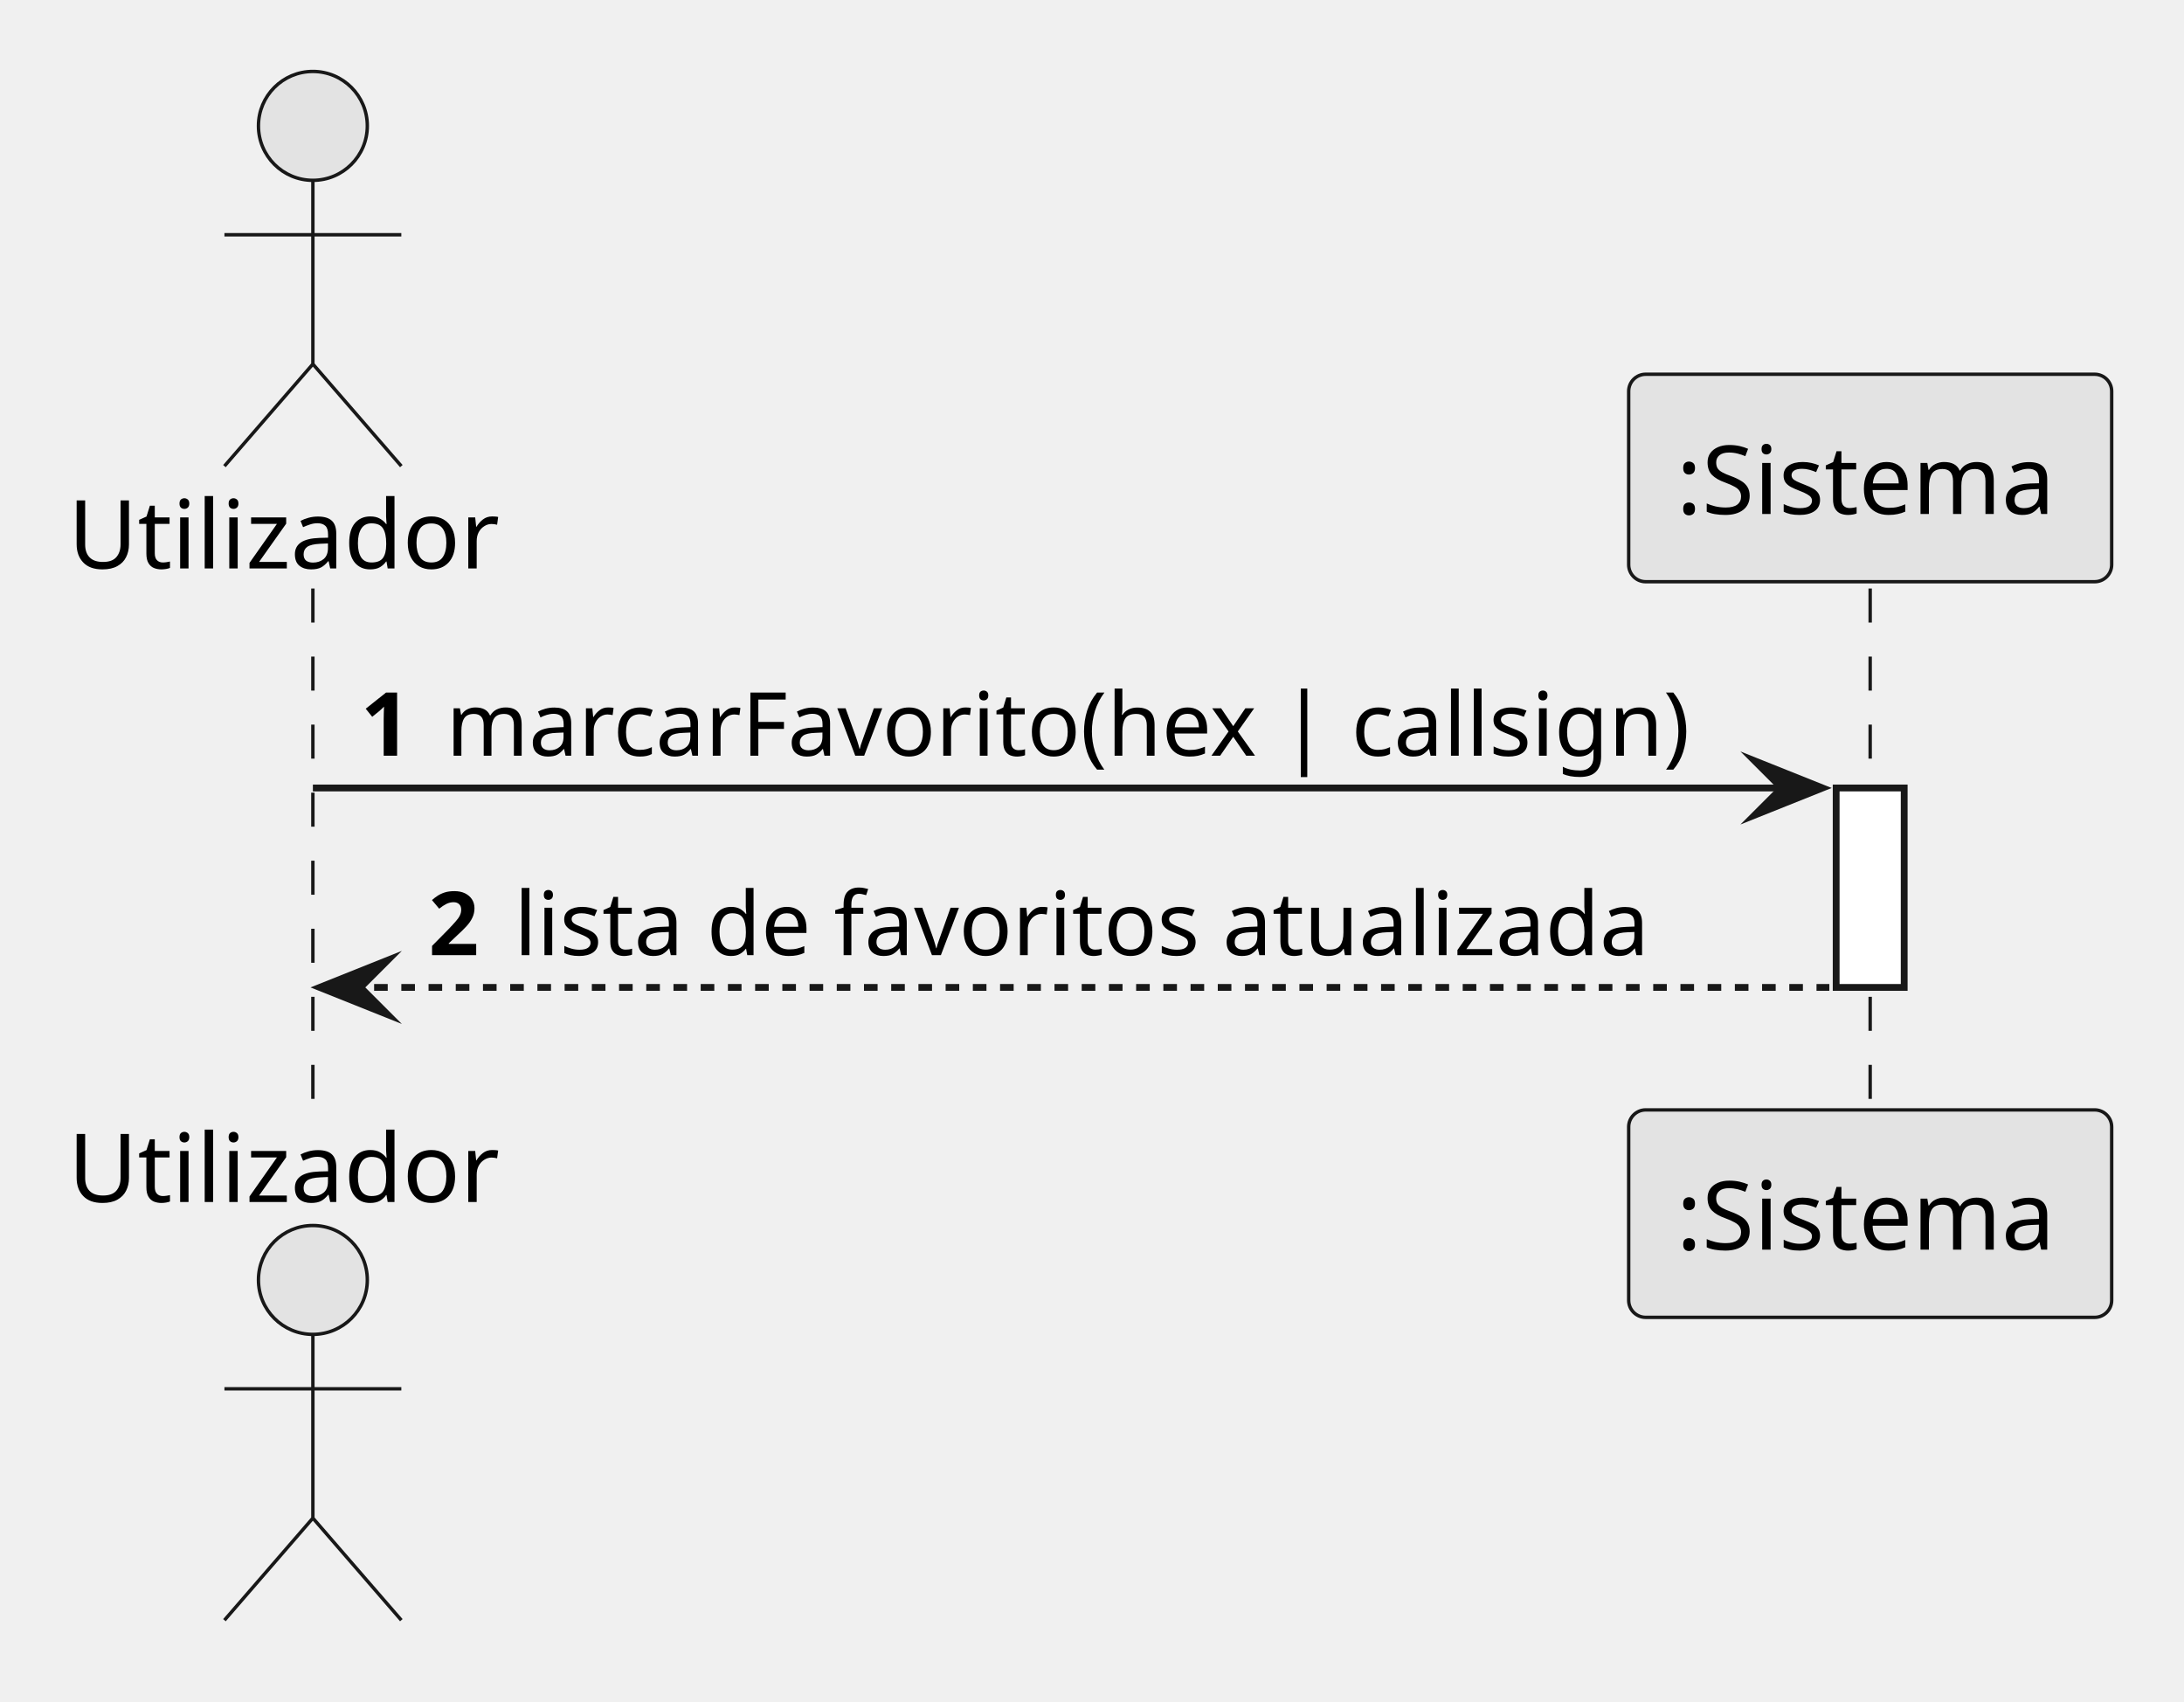
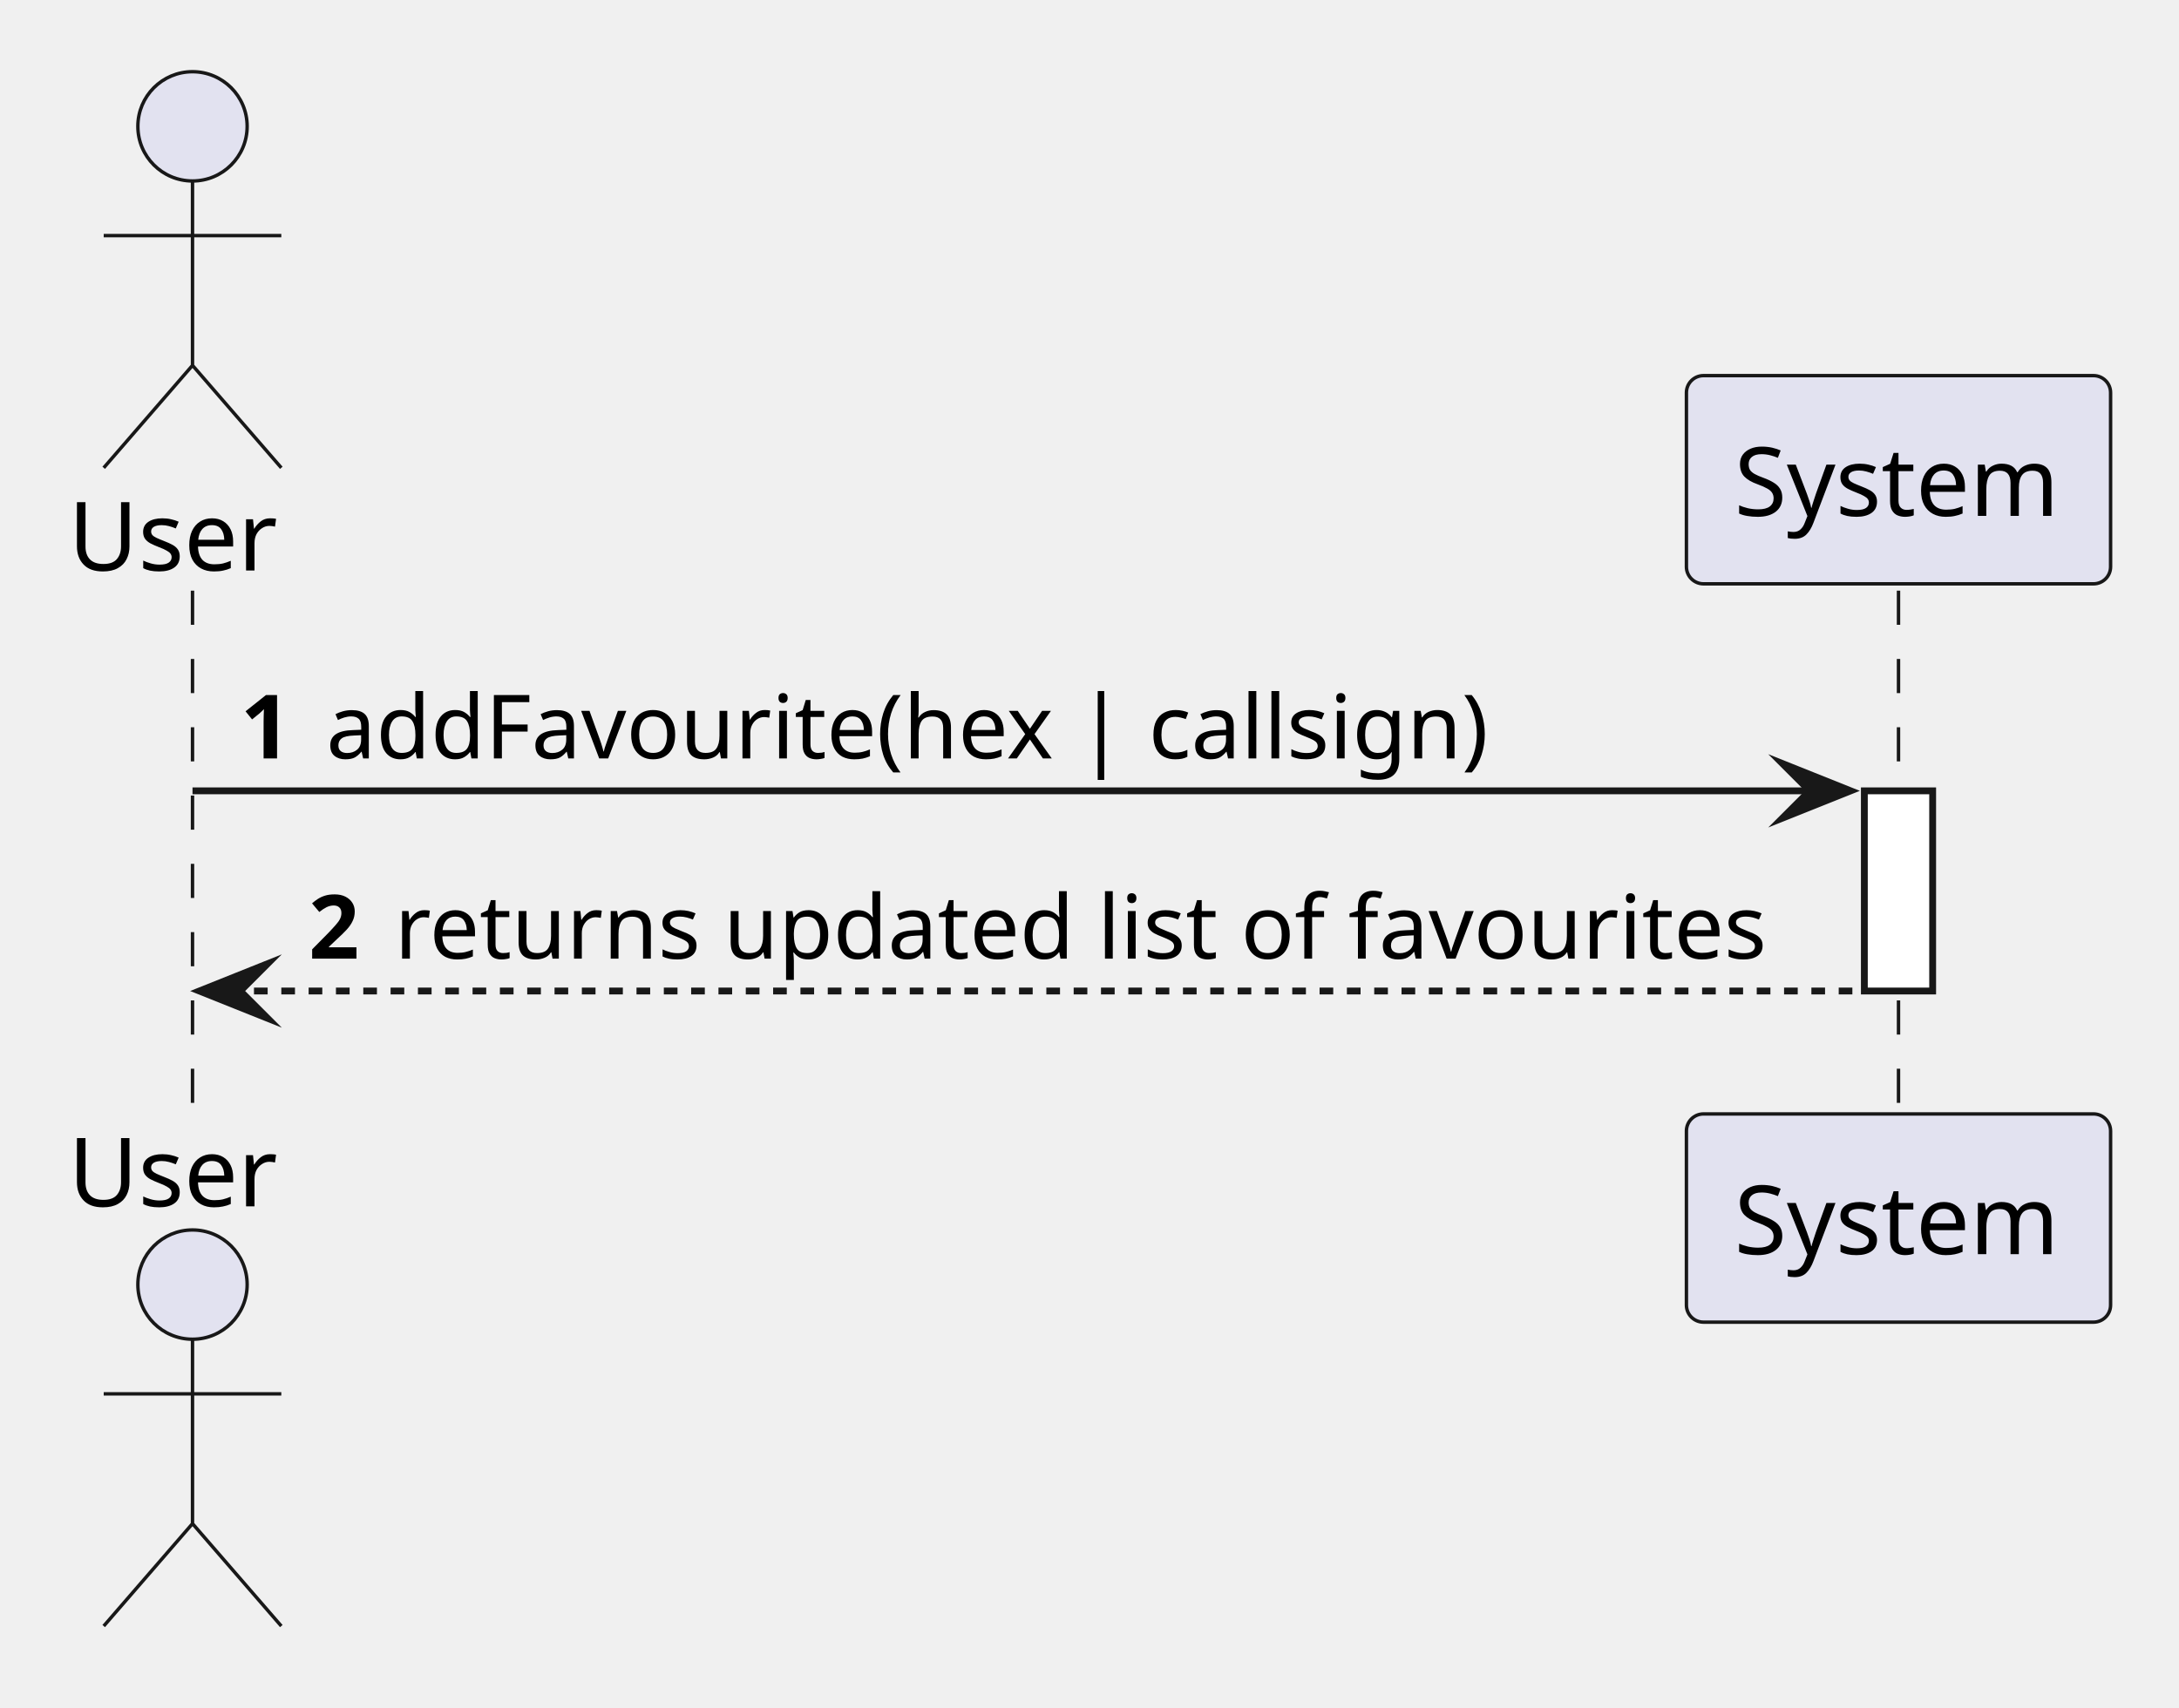
- <svg xmlns="http://www.w3.org/2000/svg" version="1.1" data-diagram-type="SEQUENCE" style="width:321px;height:250px;background:#FFFFFF;" width="321px" height="250px" viewBox="0 0 321 250" zoomAndPan="magnify" preserveAspectRatio="none" contentStyleType="text/css">
+ <svg xmlns="http://www.w3.org/2000/svg" version="1.1" data-diagram-type="SEQUENCE" style="width:319px;height:250px;background:#FFFFFF;" width="319px" height="250px" viewBox="0 0 319 250" zoomAndPan="magnify" preserveAspectRatio="none" contentStyleType="text/css">
  <defs />
  <g font-family="sans-serif" lengthAdjust="spacing">
-     <g class="participant-lifeline" data-qualified-name="U" data-entity-uid="part1" id="part1-lifeline" data-source-line="3">
+     <g class="participant-lifeline" data-qualified-name="A" data-entity-uid="part1" id="part1-lifeline" data-source-line="2">
      <g>
-         <rect x="42.487" y="86.488" width="8" height="76.621" fill="#000" fill-opacity="0" />
-         <line x1="45.987" y1="86.488" x2="45.987" y2="163.109" style="stroke:#181818;stroke-width:0.5;stroke-dasharray:5,5;" />
+         <rect x="24.683" y="86.488" width="8" height="76.621" fill="#000" fill-opacity="0" />
+         <line x1="28.183" y1="86.488" x2="28.183" y2="163.109" style="stroke:#181818;stroke-width:0.5;stroke-dasharray:5,5;" />
      </g>
    </g>
-     <g class="participant-lifeline" data-qualified-name="S" data-entity-uid="part2" id="part2-lifeline" data-source-line="4">
+     <g class="participant-lifeline" data-qualified-name="S" data-entity-uid="part2" id="part2-lifeline" data-source-line="3">
      <g>
-         <rect x="271.375" y="86.488" width="8" height="76.621" fill="#000" fill-opacity="0" />
-         <line x1="274.875" y1="86.488" x2="274.875" y2="163.109" style="stroke:#181818;stroke-width:0.5;stroke-dasharray:5,5;" />
+         <rect x="274.436" y="86.488" width="8" height="76.621" fill="#000" fill-opacity="0" />
+         <line x1="277.936" y1="86.488" x2="277.936" y2="163.109" style="stroke:#181818;stroke-width:0.5;stroke-dasharray:5,5;" />
      </g>
    </g>
    <g>
-       <rect x="269.875" y="115.799" width="10" height="29.311" fill="#FFF" style="stroke:#181818;stroke-width:1;" />
+       <rect x="272.936" y="115.799" width="10" height="29.311" fill="#FFF" style="stroke:#181818;stroke-width:1;" />
    </g>
-     <g class="participant participant-head" data-qualified-name="U" data-entity-uid="part1" id="part1-head" data-source-line="3">
-       <text x="10" y="83.535" fill="#000" font-size="14" textLength="65.974">Utilizador</text>
-       <ellipse cx="45.987" cy="18.5" rx="8" ry="8" fill="#E3E3E3" style="stroke:#181818;stroke-width:0.5;" />
-       <path d="M45.987,26.5 L45.987,53.5 M32.987,34.5 L58.987,34.5 M45.987,53.5 L32.987,68.5 M45.987,53.5 L58.987,68.5" style="stroke:#181818;stroke-width:0.5;" fill="none" />
+     <g class="participant participant-head" data-qualified-name="A" data-entity-uid="part1" id="part1-head" data-source-line="2">
+       <text x="10" y="83.535" fill="#000" font-size="14" textLength="30.365">User</text>
+       <ellipse cx="28.183" cy="18.5" rx="8" ry="8" fill="#E2E2F0" style="stroke:#181818;stroke-width:0.5;" />
+       <path d="M28.183,26.5 L28.183,53.5 M15.183,34.5 L41.183,34.5 M28.183,53.5 L15.183,68.5 M28.183,53.5 L41.183,68.5" style="stroke:#181818;stroke-width:0.5;" fill="none" />
    </g>
-     <g class="participant participant-head" data-qualified-name="S" data-entity-uid="part2" id="part2-head" data-source-line="4">
-       <rect x="239.38" y="55" width="70.991" height="30.488" fill="#E3E3E3" style="stroke:#181818;stroke-width:0.5;" rx="2.5" ry="2.5" />
-       <text x="246.38" y="75.535" fill="#000" font-size="14" textLength="56.991">:Sistema</text>
+     <g class="participant participant-head" data-qualified-name="S" data-entity-uid="part2" id="part2-head" data-source-line="3">
+       <rect x="246.887" y="55" width="62.098" height="30.488" fill="#E2E2F0" style="stroke:#181818;stroke-width:0.5;" rx="2.5" ry="2.5" />
+       <text x="253.887" y="75.535" fill="#000" font-size="14" textLength="48.098">System</text>
    </g>
-     <g class="participant participant-tail" data-qualified-name="U" data-entity-uid="part1" id="part1-tail" data-source-line="3">
-       <text x="10" y="176.645" fill="#000" font-size="14" textLength="65.974">Utilizador</text>
-       <ellipse cx="45.987" cy="188.098" rx="8" ry="8" fill="#E3E3E3" style="stroke:#181818;stroke-width:0.5;" />
-       <path d="M45.987,196.098 L45.987,223.098 M32.987,204.098 L58.987,204.098 M45.987,223.098 L32.987,238.098 M45.987,223.098 L58.987,238.098" style="stroke:#181818;stroke-width:0.5;" fill="none" />
+     <g class="participant participant-tail" data-qualified-name="A" data-entity-uid="part1" id="part1-tail" data-source-line="2">
+       <text x="10" y="176.645" fill="#000" font-size="14" textLength="30.365">User</text>
+       <ellipse cx="28.183" cy="188.098" rx="8" ry="8" fill="#E2E2F0" style="stroke:#181818;stroke-width:0.5;" />
+       <path d="M28.183,196.098 L28.183,223.098 M15.183,204.098 L41.183,204.098 M28.183,223.098 L15.183,238.098 M28.183,223.098 L41.183,238.098" style="stroke:#181818;stroke-width:0.5;" fill="none" />
    </g>
-     <g class="participant participant-tail" data-qualified-name="S" data-entity-uid="part2" id="part2-tail" data-source-line="4">
-       <rect x="239.38" y="163.109" width="70.991" height="30.488" fill="#E3E3E3" style="stroke:#181818;stroke-width:0.5;" rx="2.5" ry="2.5" />
-       <text x="246.38" y="183.645" fill="#000" font-size="14" textLength="56.991">:Sistema</text>
+     <g class="participant participant-tail" data-qualified-name="S" data-entity-uid="part2" id="part2-tail" data-source-line="3">
+       <rect x="246.887" y="163.109" width="62.098" height="30.488" fill="#E2E2F0" style="stroke:#181818;stroke-width:0.5;" rx="2.5" ry="2.5" />
+       <text x="253.887" y="183.645" fill="#000" font-size="14" textLength="48.098">System</text>
    </g>
-     <g class="message" data-entity-1="part1" data-entity-2="part2" id="msg1" data-source-line="6">
-       <polygon points="257.875,111.799,267.875,115.799,257.875,119.799,261.875,115.799" fill="#181818" style="stroke:#181818;stroke-width:1;stroke-linejoin:miter;stroke-miterlimit:10;" />
-       <line x1="45.987" y1="115.799" x2="263.875" y2="115.799" style="stroke:#181818;stroke-width:1;" />
-       <text x="52.987" y="111.057" fill="#000" font-size="13" font-weight="700">1</text>
-       <text x="65.563" y="111.057" fill="#000" font-size="13" textLength="187.313">marcarFavorito(hex | callsign)</text>
+     <g class="message" data-entity-1="part1" data-entity-2="part2" id="msg1" data-source-line="5">
+       <polygon points="260.936,111.799,270.936,115.799,260.936,119.799,264.936,115.799" fill="#181818" style="stroke:#181818;stroke-width:1;stroke-linejoin:miter;stroke-miterlimit:10;" />
+       <line x1="28.183" y1="115.799" x2="266.936" y2="115.799" style="stroke:#181818;stroke-width:1;" />
+       <text x="35.183" y="111.057" fill="#000" font-size="13" font-weight="700">1</text>
+       <text x="47.758" y="111.057" fill="#000" font-size="13" textLength="174.389">addFavourite(hex | callsign)</text>
    </g>
-     <g class="message" data-entity-1="part2" data-entity-2="part1" id="msg2" data-source-line="8">
-       <polygon points="56.987,141.109,46.987,145.109,56.987,149.109,52.987,145.109" fill="#181818" style="stroke:#181818;stroke-width:1;stroke-linejoin:miter;stroke-miterlimit:10;" />
-       <line x1="50.987" y1="145.109" x2="268.875" y2="145.109" style="stroke:#181818;stroke-width:1;stroke-dasharray:2,2;" />
-       <text x="62.987" y="140.367" fill="#000" font-size="13" font-weight="700">2</text>
-       <text x="75.563" y="140.367" fill="#000" font-size="13" textLength="173.97">lista de favoritos atualizada</text>
+     <g class="message" data-entity-1="part2" data-entity-2="part1" id="msg2" data-source-line="7">
+       <polygon points="39.183,141.109,29.183,145.109,39.183,149.109,35.183,145.109" fill="#181818" style="stroke:#181818;stroke-width:1;stroke-linejoin:miter;stroke-miterlimit:10;" />
+       <line x1="33.183" y1="145.109" x2="271.936" y2="145.109" style="stroke:#181818;stroke-width:1;stroke-dasharray:2,2;" />
+       <text x="45.183" y="140.367" fill="#000" font-size="13" font-weight="700">2</text>
+       <text x="57.758" y="140.367" fill="#000" font-size="13" textLength="208.178">returns updated list of favourites</text>
    </g>
  </g>
</svg>
